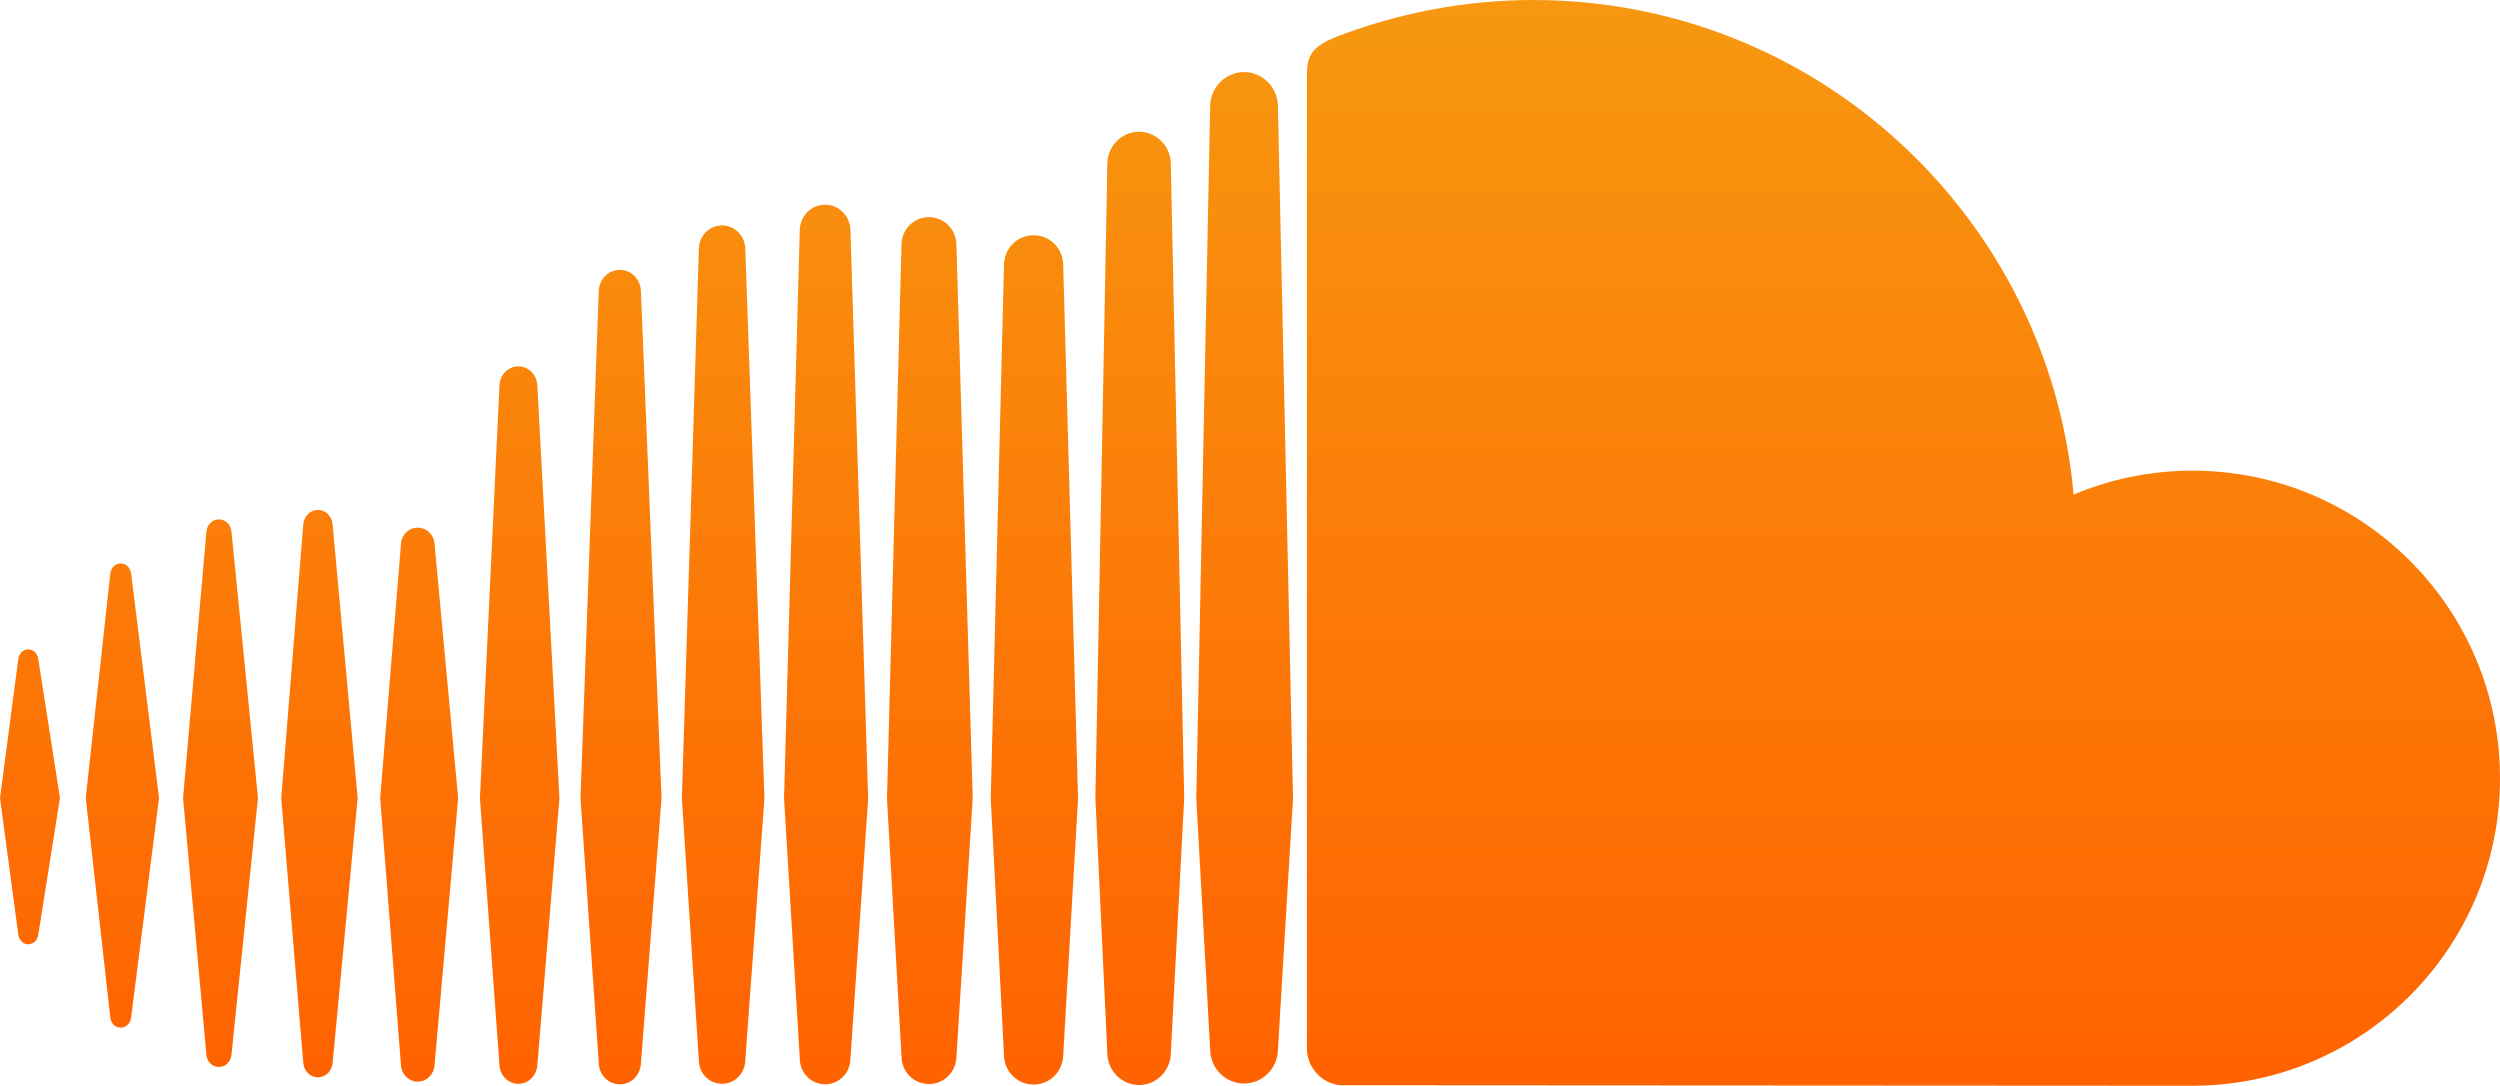
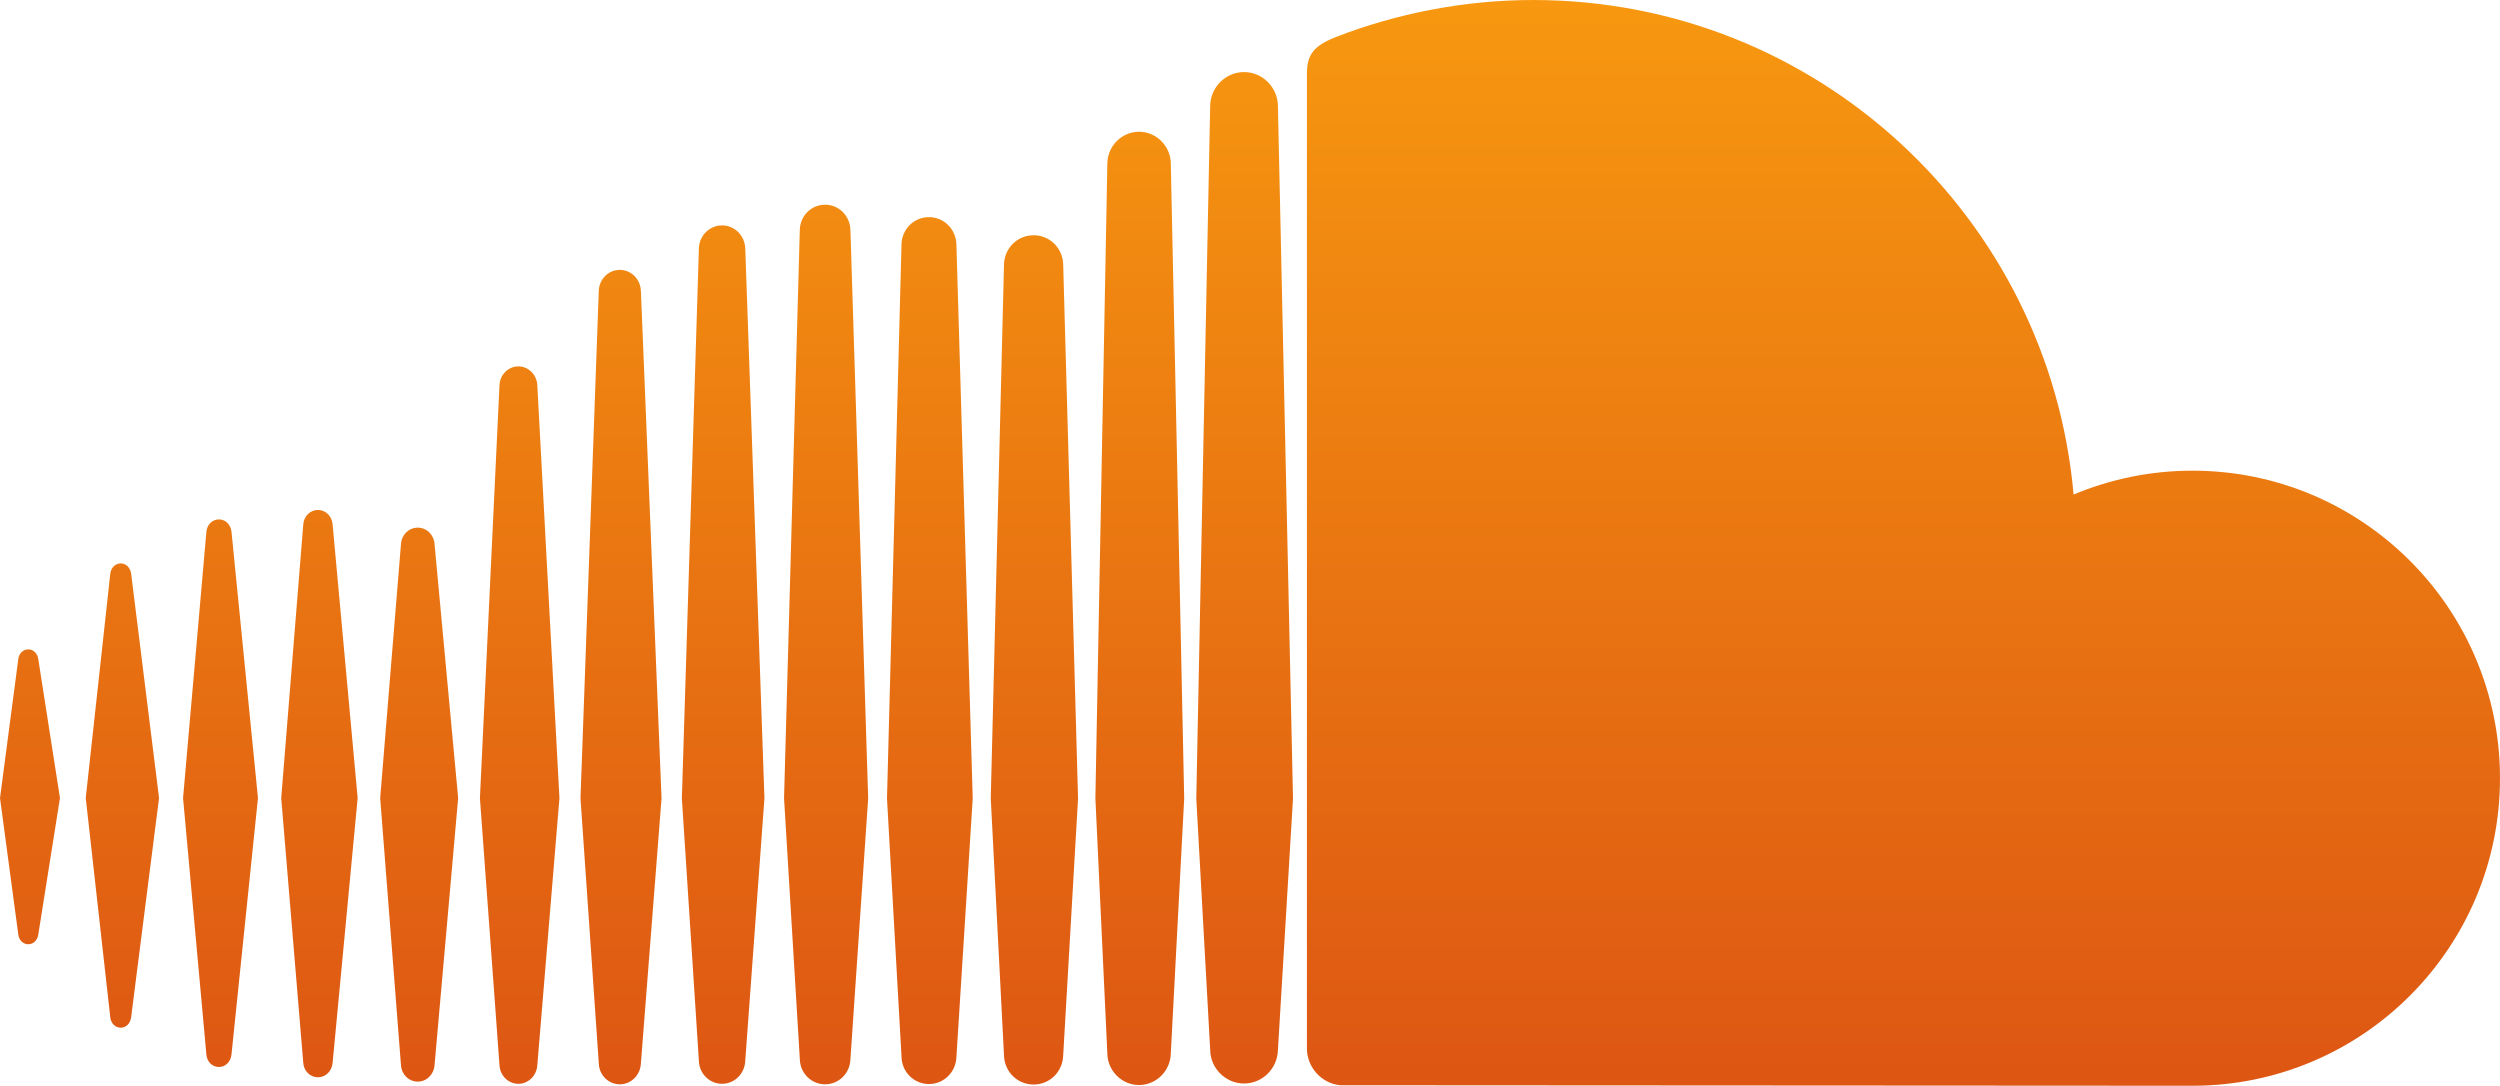
<svg xmlns="http://www.w3.org/2000/svg" viewBox="0 0 3333.34 1447.66" shape-rendering="geometricPrecision" text-rendering="geometricPrecision" image-rendering="optimizeQuality" fill-rule="evenodd" clip-rule="evenodd">
  <defs>
    <linearGradient id="a" gradientUnits="userSpaceOnUse" x1="1649.01" y1=".02" x2="1649.01" y2="1447.48">
      <stop offset="0" stop-color="#f79810" />
-       <stop offset="1" stop-color="#FF6200" />
+       <stop offset="1" stop-color="#DD5613" />
    </linearGradient>
  </defs>
  <path d="M37.75 865.82c-6.95 0-12.48 5.38-13.37 13.05L.01 1064.02l24.37 181.96c.89 7.67 6.42 13.01 13.37 13.01 6.73 0 12.22-5.31 13.3-12.94v-.04.04l28.9-182.04-28.9-185.19c-1.04-7.61-6.61-12.99-13.3-12.99zm137.07-101.17c-1.15-7.95-6.84-13.44-13.87-13.44-7.06 0-12.91 5.67-13.87 13.44 0 .07-32.76 299.36-32.76 299.36l32.76 292.74c.93 7.85 6.77 13.51 13.87 13.51 6.99 0 12.69-5.52 13.83-13.44l37.29-292.8-37.24-299.36zm516.36-276.14c-13.44 0-24.55 11-25.2 24.98l-26.09 550.78 26.09 355.93c.68 13.92 11.76 24.88 25.2 24.88 13.37 0 24.44-11 25.24-24.96v.11l29.51-355.97-29.51-550.78c-.8-13.96-11.87-24.97-25.24-24.97zM423.93 679.94c-10.32 0-18.75 8.25-19.57 19.25l-29.4 364.94 29.4 353.07c.78 10.93 9.25 19.19 19.57 19.19 10.22 0 18.65-8.25 19.54-19.19l33.41-353.07-33.41-365.01c-.89-10.93-9.32-19.19-19.54-19.19zm538.84 765.11c16.66 0 30.21-13.44 30.9-30.65l25.59-349.95-25.57-733.26c-.68-17.21-14.22-30.65-30.91-30.65-16.81 0-30.4 13.48-30.93 30.69 0 .04-22.7 733.2-22.7 733.2l22.7 350.09c.54 17.06 14.12 30.54 30.91 30.54zm556 1.65c22.94 0 41.87-18.89 42.3-42.13v.26-.26l17.86-339.91-17.86-846.87c-.39-23.2-19.36-42.13-42.3-42.13-22.98 0-41.95 18.89-42.3 42.17l-15.95 846.55c0 .54 15.95 340.41 15.95 340.41.35 23.01 19.35 41.91 42.3 41.91zm-280.12-1.33c19.97 0 36.07-16.03 36.59-36.46v.26l21.72-344.64-21.74-738.59c-.54-20.43-16.64-36.42-36.59-36.42-20.11 0-36.2 15.99-36.64 36.42l-19.32 738.62 19.36 344.58c.42 20.21 16.52 36.24 36.63 36.24zm-681.62-3.22c11.87 0 21.48-9.5 22.37-22.02l31.47-356.01-31.47-338.65c-.87-12.5-10.48-21.93-22.37-21.93-12.04 0-21.65 9.5-22.41 22.08l-27.71 338.52 27.71 355.97c.8 12.55 10.37 22.04 22.41 22.04zm-265.13-19.51c8.67 0 15.7-6.84 16.71-16.31l35.35-342.27-35.31-355.18c-1.04-9.5-8.06-16.35-16.75-16.35-8.78 0-15.81 6.88-16.7 16.35 0 .04-31.12 355.18-31.12 355.18l31.12 342.21c.85 9.5 7.89 16.38 16.7 16.38zM1378.17 313.65c-21.69 0-39.07 17.24-39.51 39.32l-17.64 711.61 17.64 342.42c.43 21.8 17.78 39.04 39.51 39.04 21.65 0 38.93-17.21 39.43-39.29v.28l19.8-342.42-19.8-711.71c-.5-22-17.78-39.25-39.43-39.25zM826.46 1445.77c14.98 0 27.35-12.22 28.07-27.81l27.53-353.57-27.53-676.74c-.76-15.63-13.09-27.81-28.07-27.81-15.13 0-27.46 12.22-28.1 27.81 0 .04-24.37 676.74-24.37 676.74l24.42 353.71c.61 15.46 12.94 27.68 28.06 27.68zm307.44-33.37v-.18l23.66-347.73-23.66-757.97c-.57-18.82-15.42-33.59-33.74-33.59-18.43 0-33.26 14.73-33.76 33.59l-21 757.94 21.04 347.91c.5 18.64 15.34 33.37 33.74 33.37 18.36 0 33.13-14.73 33.74-33.48l-.01.13zm1789.47-784.83c-56.17 0-109.78 11.37-158.59 31.84C2732.15 289.89 2422.28.01 2044.3.01c-92.48 0-182.65 18.21-262.26 49.01-30.93 11.98-39.19 24.31-39.47 48.22v1301.29c.33 25.09 19.8 46 44.28 48.46 1.04.11 1129.18.68 1136.49.68 226.41 0 409.99-183.58 409.99-410.03 0-226.45-183.55-410.07-409.96-410.07zM1658.76 96.09c-24.63 0-44.85 20.22-45.2 45.07l-18.5 923.63L1613.6 1400c.33 24.48 20.54 44.67 45.17 44.67 24.55 0 44.78-20.19 45.13-45.02v.39l20.11-335.25-20.12-923.7c-.37-24.77-20.58-45-45.13-45z" fill="url(#a)" fill-rule="nonzero" />
</svg>
